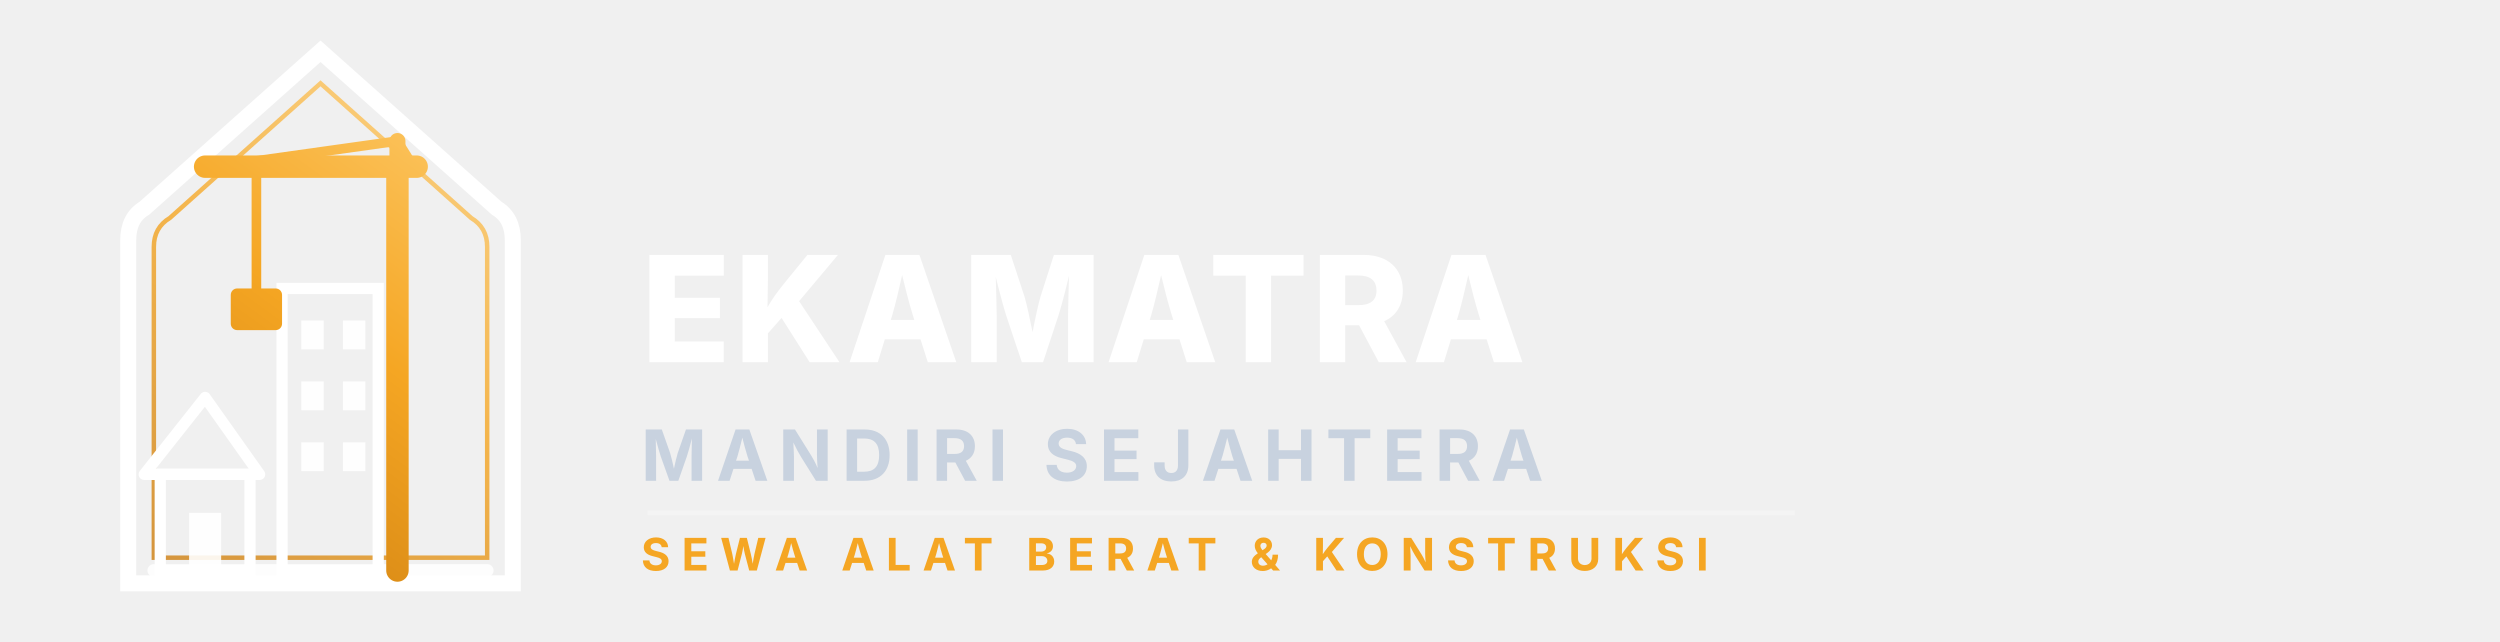
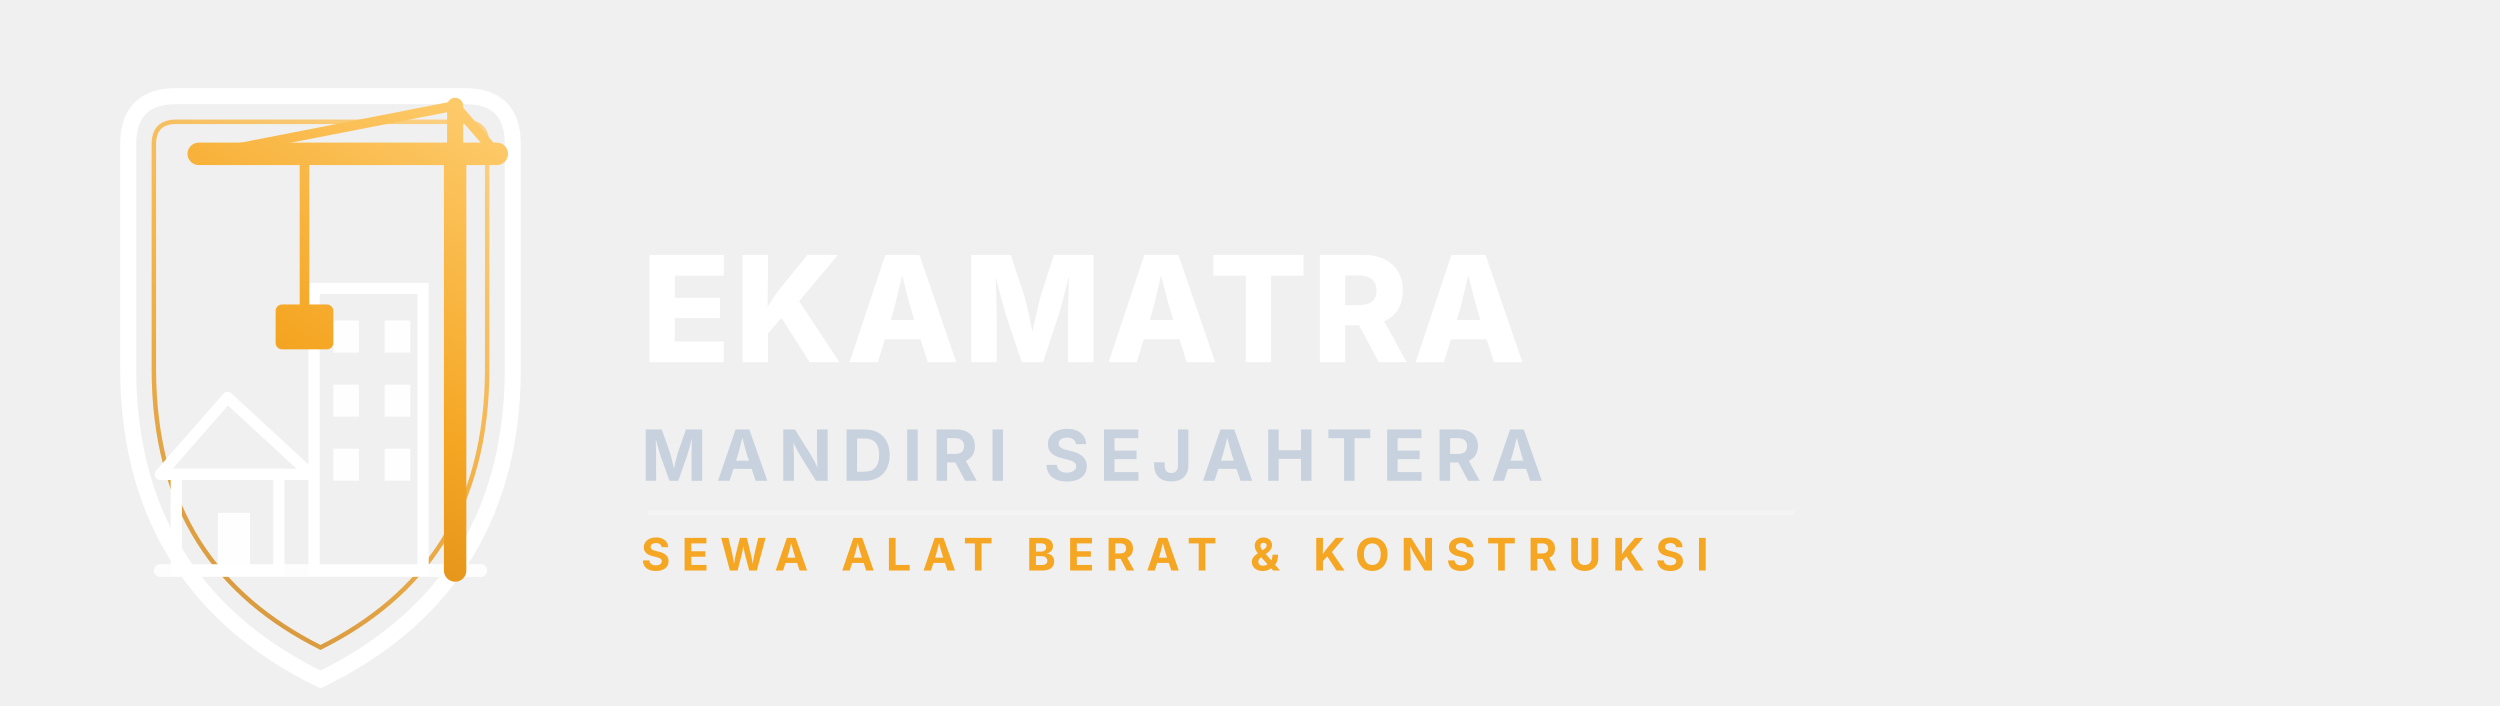
- <svg xmlns="http://www.w3.org/2000/svg" viewBox="0 0 780 200">
+ <svg xmlns="http://www.w3.org/2000/svg" viewBox="0 0 780 220">
  <defs>
-     <linearGradient id="goldhw" gradientUnits="userSpaceOnUse" x1="40" y1="182" x2="160" y2="16">
+     <linearGradient id="goldhw" gradientUnits="userSpaceOnUse" x1="40" y1="200" x2="160" y2="20">
      <stop offset="0%" stop-color="#c97a0e" />
      <stop offset="50%" stop-color="#f5a623" />
      <stop offset="100%" stop-color="#ffd27a" />
    </linearGradient>
  </defs>
  <g>
-     <path d="M100,16 L155,65 Q160,68 160,75 L160,182 L40,182 L40,75 Q40,68 45,65 Z" fill="none" stroke="#ffffff" stroke-width="5" />
-     <path d="M100,26 L147,68 Q152,71 152,77 L152,174 L48,174 L48,77 Q48,71 53,68 Z" fill="none" stroke="url(#goldhw)" stroke-width="1.4" opacity="0.8" />
-     <line x1="48" y1="178" x2="152" y2="178" stroke="#ffffff" stroke-width="4" stroke-linecap="round" opacity="0.85" />
-     <rect x="50" y="148" width="28" height="30" fill="none" stroke="#ffffff" stroke-width="3.5" />
-     <path d="M45,148 L81,148 L64,124 Z" fill="none" stroke="#ffffff" stroke-width="3.5" stroke-linejoin="round" />
-     <rect x="59" y="160" width="10" height="18" fill="#ffffff" opacity="0.9" />
-     <rect x="88" y="90" width="30" height="88" fill="none" stroke="#ffffff" stroke-width="3.5" />
+     <path d="M55,30 Q40,30 40,45 L40,115 C40,165 65,195 100,212 C135,195 160,165 160,115 L160,45 Q160,30 145,30 Z" fill="none" stroke="#ffffff" stroke-width="5" />
+     <path d="M55,38 Q48,38 48,45 L48,115 C48,159 68,186 100,202 C132,186 152,159 152,115 L152,45 Q152,38 145,38 Z" fill="none" stroke="url(#goldhw)" stroke-width="1.4" opacity="0.8" />
+     <line x1="50" y1="178" x2="150" y2="178" stroke="#ffffff" stroke-width="4" stroke-linecap="round" opacity="0.85" />
+     <rect x="55" y="148" width="32" height="30" fill="none" stroke="#ffffff" stroke-width="3.5" />
+     <path d="M50,148 L97,148 L71,124 Z" fill="none" stroke="#ffffff" stroke-width="3.5" stroke-linejoin="round" />
+     <rect x="68" y="160" width="10" height="18" fill="#ffffff" opacity="0.9" />
+     <rect x="98" y="90" width="34" height="88" fill="none" stroke="#ffffff" stroke-width="3.5" />
    <g fill="#ffffff" opacity="0.9">
-       <rect x="94" y="100" width="7" height="9" />
-       <rect x="107" y="100" width="7" height="9" />
-       <rect x="94" y="119" width="7" height="9" />
-       <rect x="107" y="119" width="7" height="9" />
-       <rect x="94" y="138" width="7" height="9" />
-       <rect x="107" y="138" width="7" height="9" />
+       <rect x="104" y="100" width="8" height="10" />
+       <rect x="120" y="100" width="8" height="10" />
+       <rect x="104" y="120" width="8" height="10" />
+       <rect x="120" y="120" width="8" height="10" />
+       <rect x="104" y="140" width="8" height="10" />
+       <rect x="120" y="140" width="8" height="10" />
    </g>
-     <line x1="124" y1="178" x2="124" y2="52" stroke="url(#goldhw)" stroke-width="7" stroke-linecap="round" />
-     <line x1="64" y1="52" x2="130" y2="52" stroke="url(#goldhw)" stroke-width="7" stroke-linecap="round" />
-     <line x1="124" y1="52" x2="124" y2="44" stroke="url(#goldhw)" stroke-width="5" stroke-linecap="round" />
-     <path d="M124,44 L67,52 M124,44 L129,52" fill="none" stroke="url(#goldhw)" stroke-width="3" stroke-linecap="round" />
-     <line x1="80" y1="52" x2="80" y2="90" stroke="url(#goldhw)" stroke-width="3" stroke-linecap="round" />
-     <rect x="72" y="90" width="16" height="13" rx="2" fill="url(#goldhw)" />
+     <line x1="142" y1="178" x2="142" y2="48" stroke="url(#goldhw)" stroke-width="7" stroke-linecap="round" />
+     <line x1="62" y1="48" x2="155" y2="48" stroke="url(#goldhw)" stroke-width="7" stroke-linecap="round" />
+     <line x1="142" y1="48" x2="142" y2="33" stroke="url(#goldhw)" stroke-width="5" stroke-linecap="round" />
+     <path d="M142,33 L65,48 M142,33 L155,48" fill="none" stroke="url(#goldhw)" stroke-width="3" stroke-linecap="round" />
+     <line x1="95" y1="48" x2="95" y2="95" stroke="url(#goldhw)" stroke-width="3" stroke-linecap="round" />
+     <rect x="86" y="95" width="18" height="14" rx="2" fill="url(#goldhw)" />
  </g>
  <text x="200" y="113" font-family="Inter, Arial, sans-serif" font-weight="800" font-size="46" letter-spacing="1" fill="#ffffff">EKAMATRA</text>
  <text x="200" y="150" font-family="Inter, Arial, sans-serif" font-weight="700" font-size="22" letter-spacing="3" fill="#c8d2df">MANDIRI SEJAHTERA</text>
  <text x="200" y="178" font-family="Inter, Arial, sans-serif" font-weight="700" font-size="14" letter-spacing="3.5" fill="#f5a623">SEWA ALAT BERAT &amp; KONSTRUKSI</text>
  <line x1="202" y1="160" x2="560" y2="160" stroke="rgba(255,255,255,0.25)" stroke-width="1.5" />
</svg>
